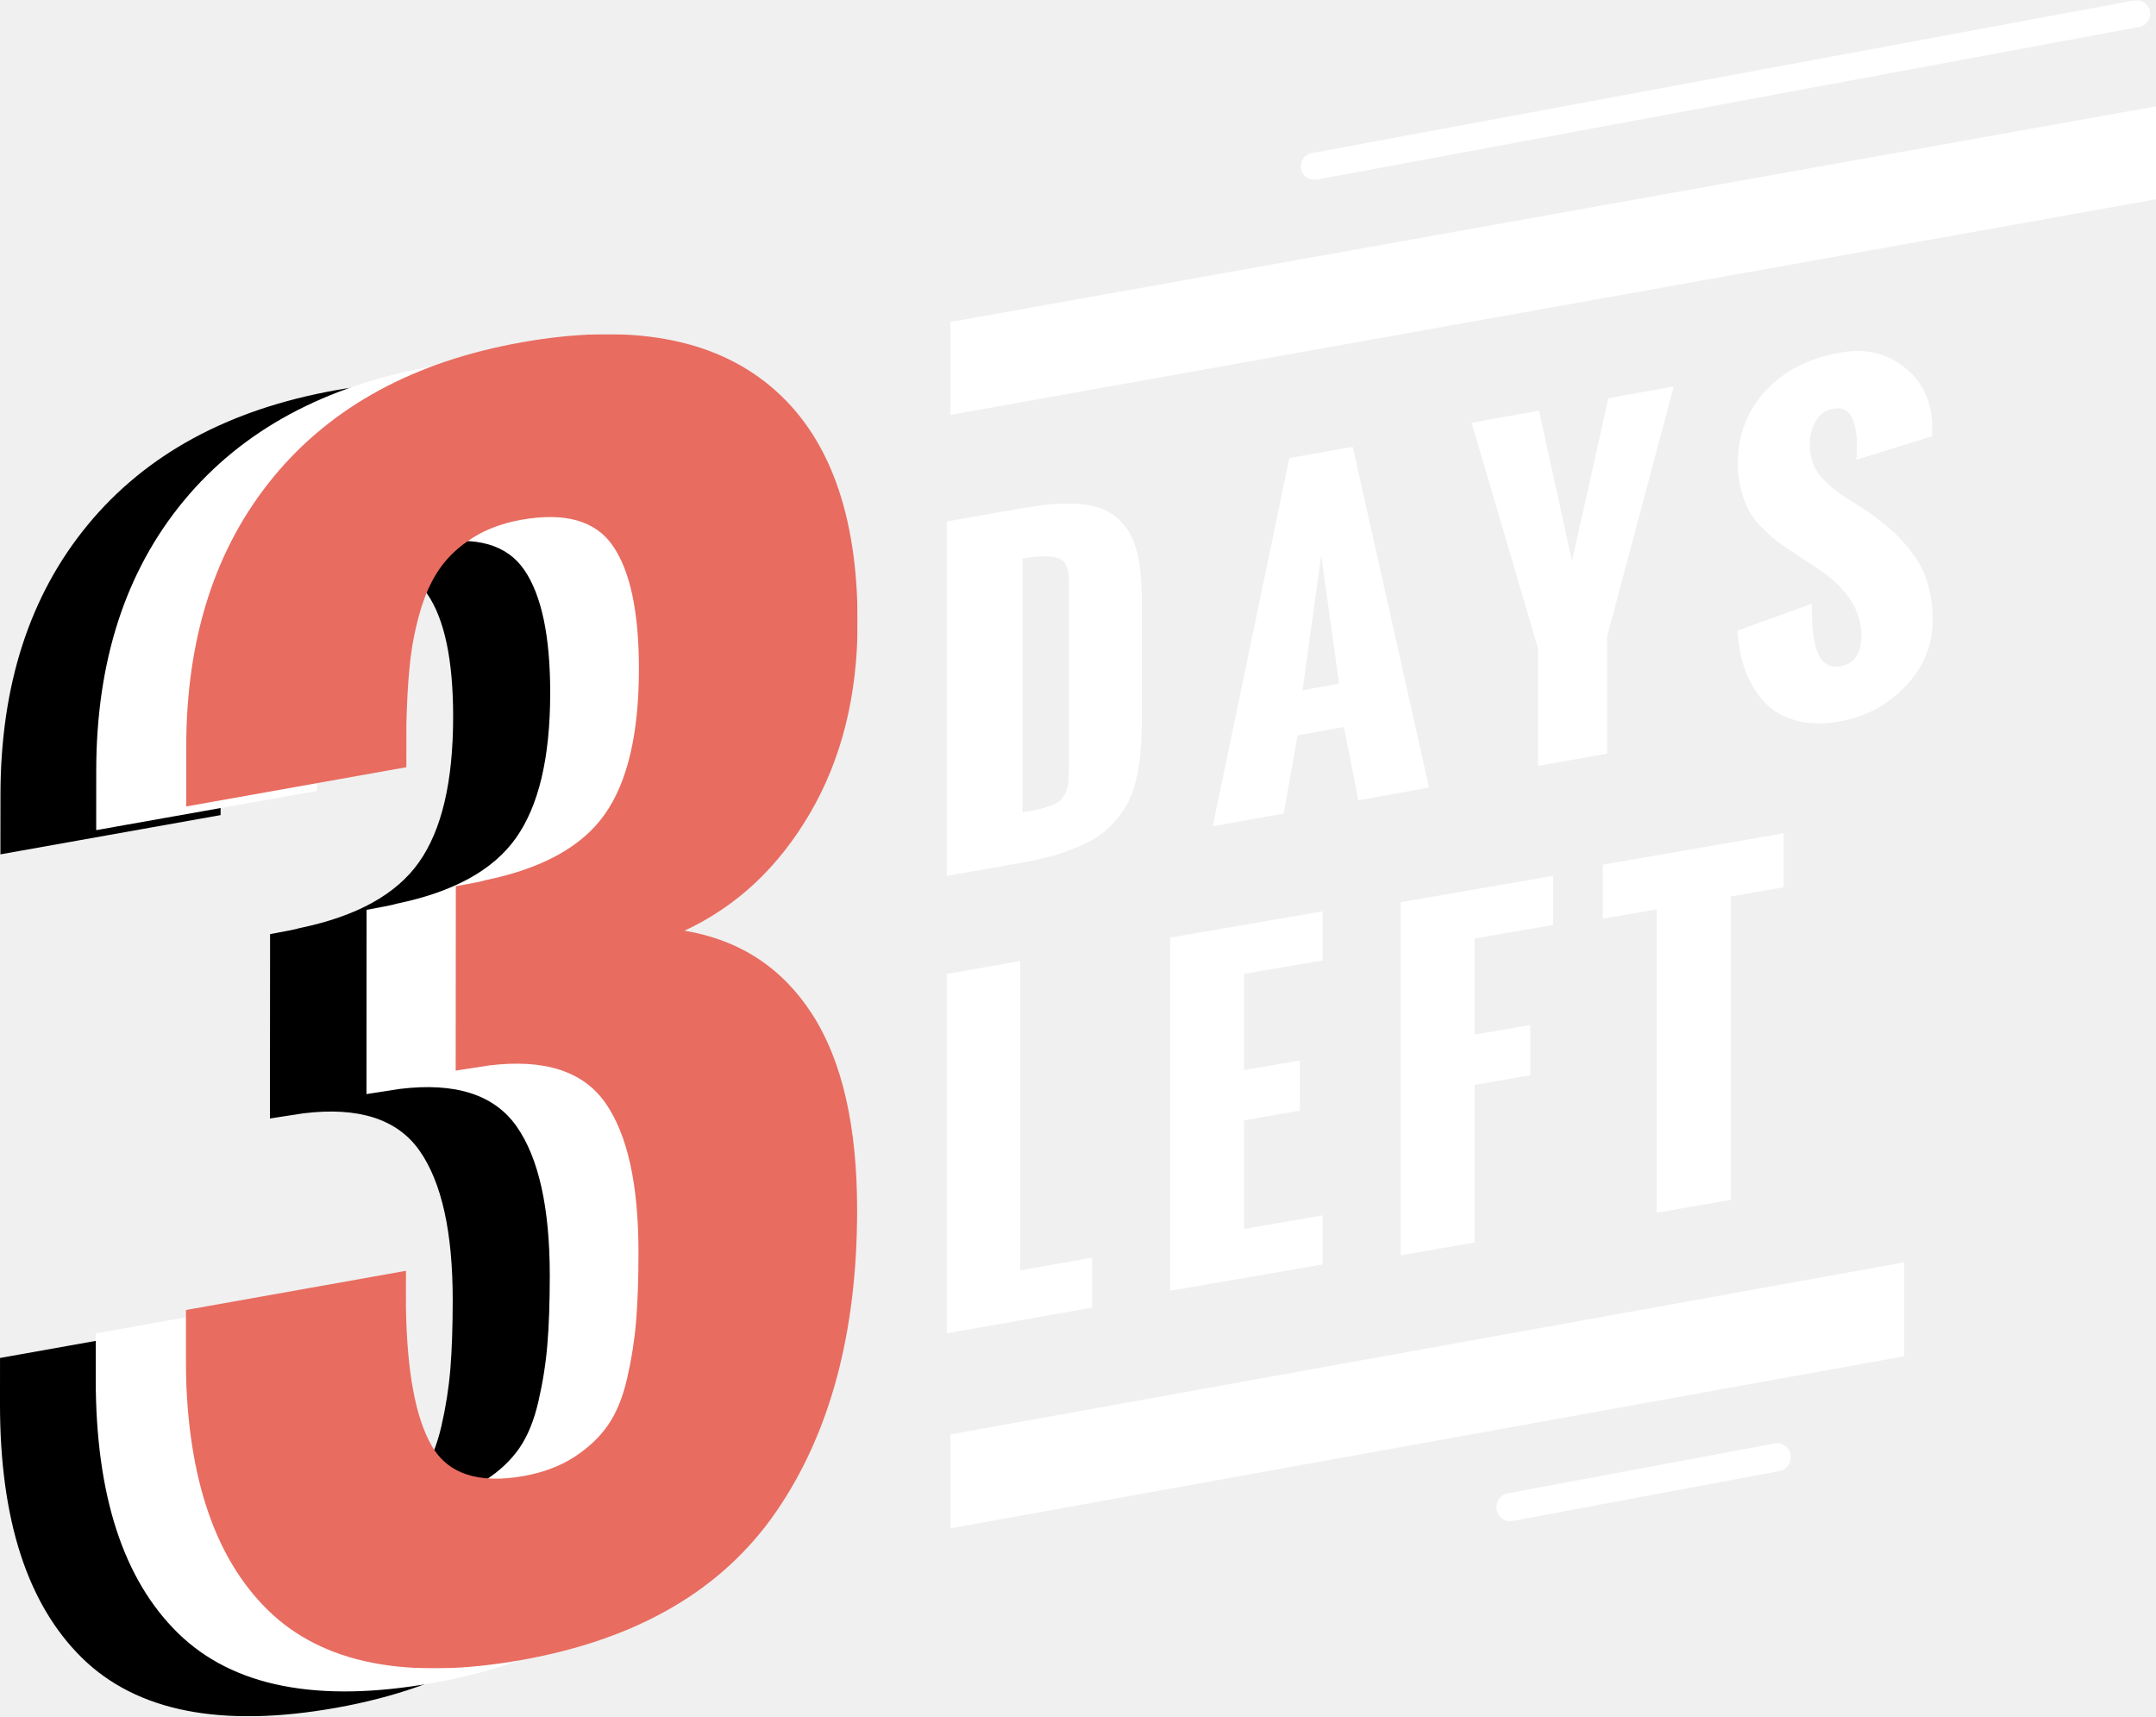
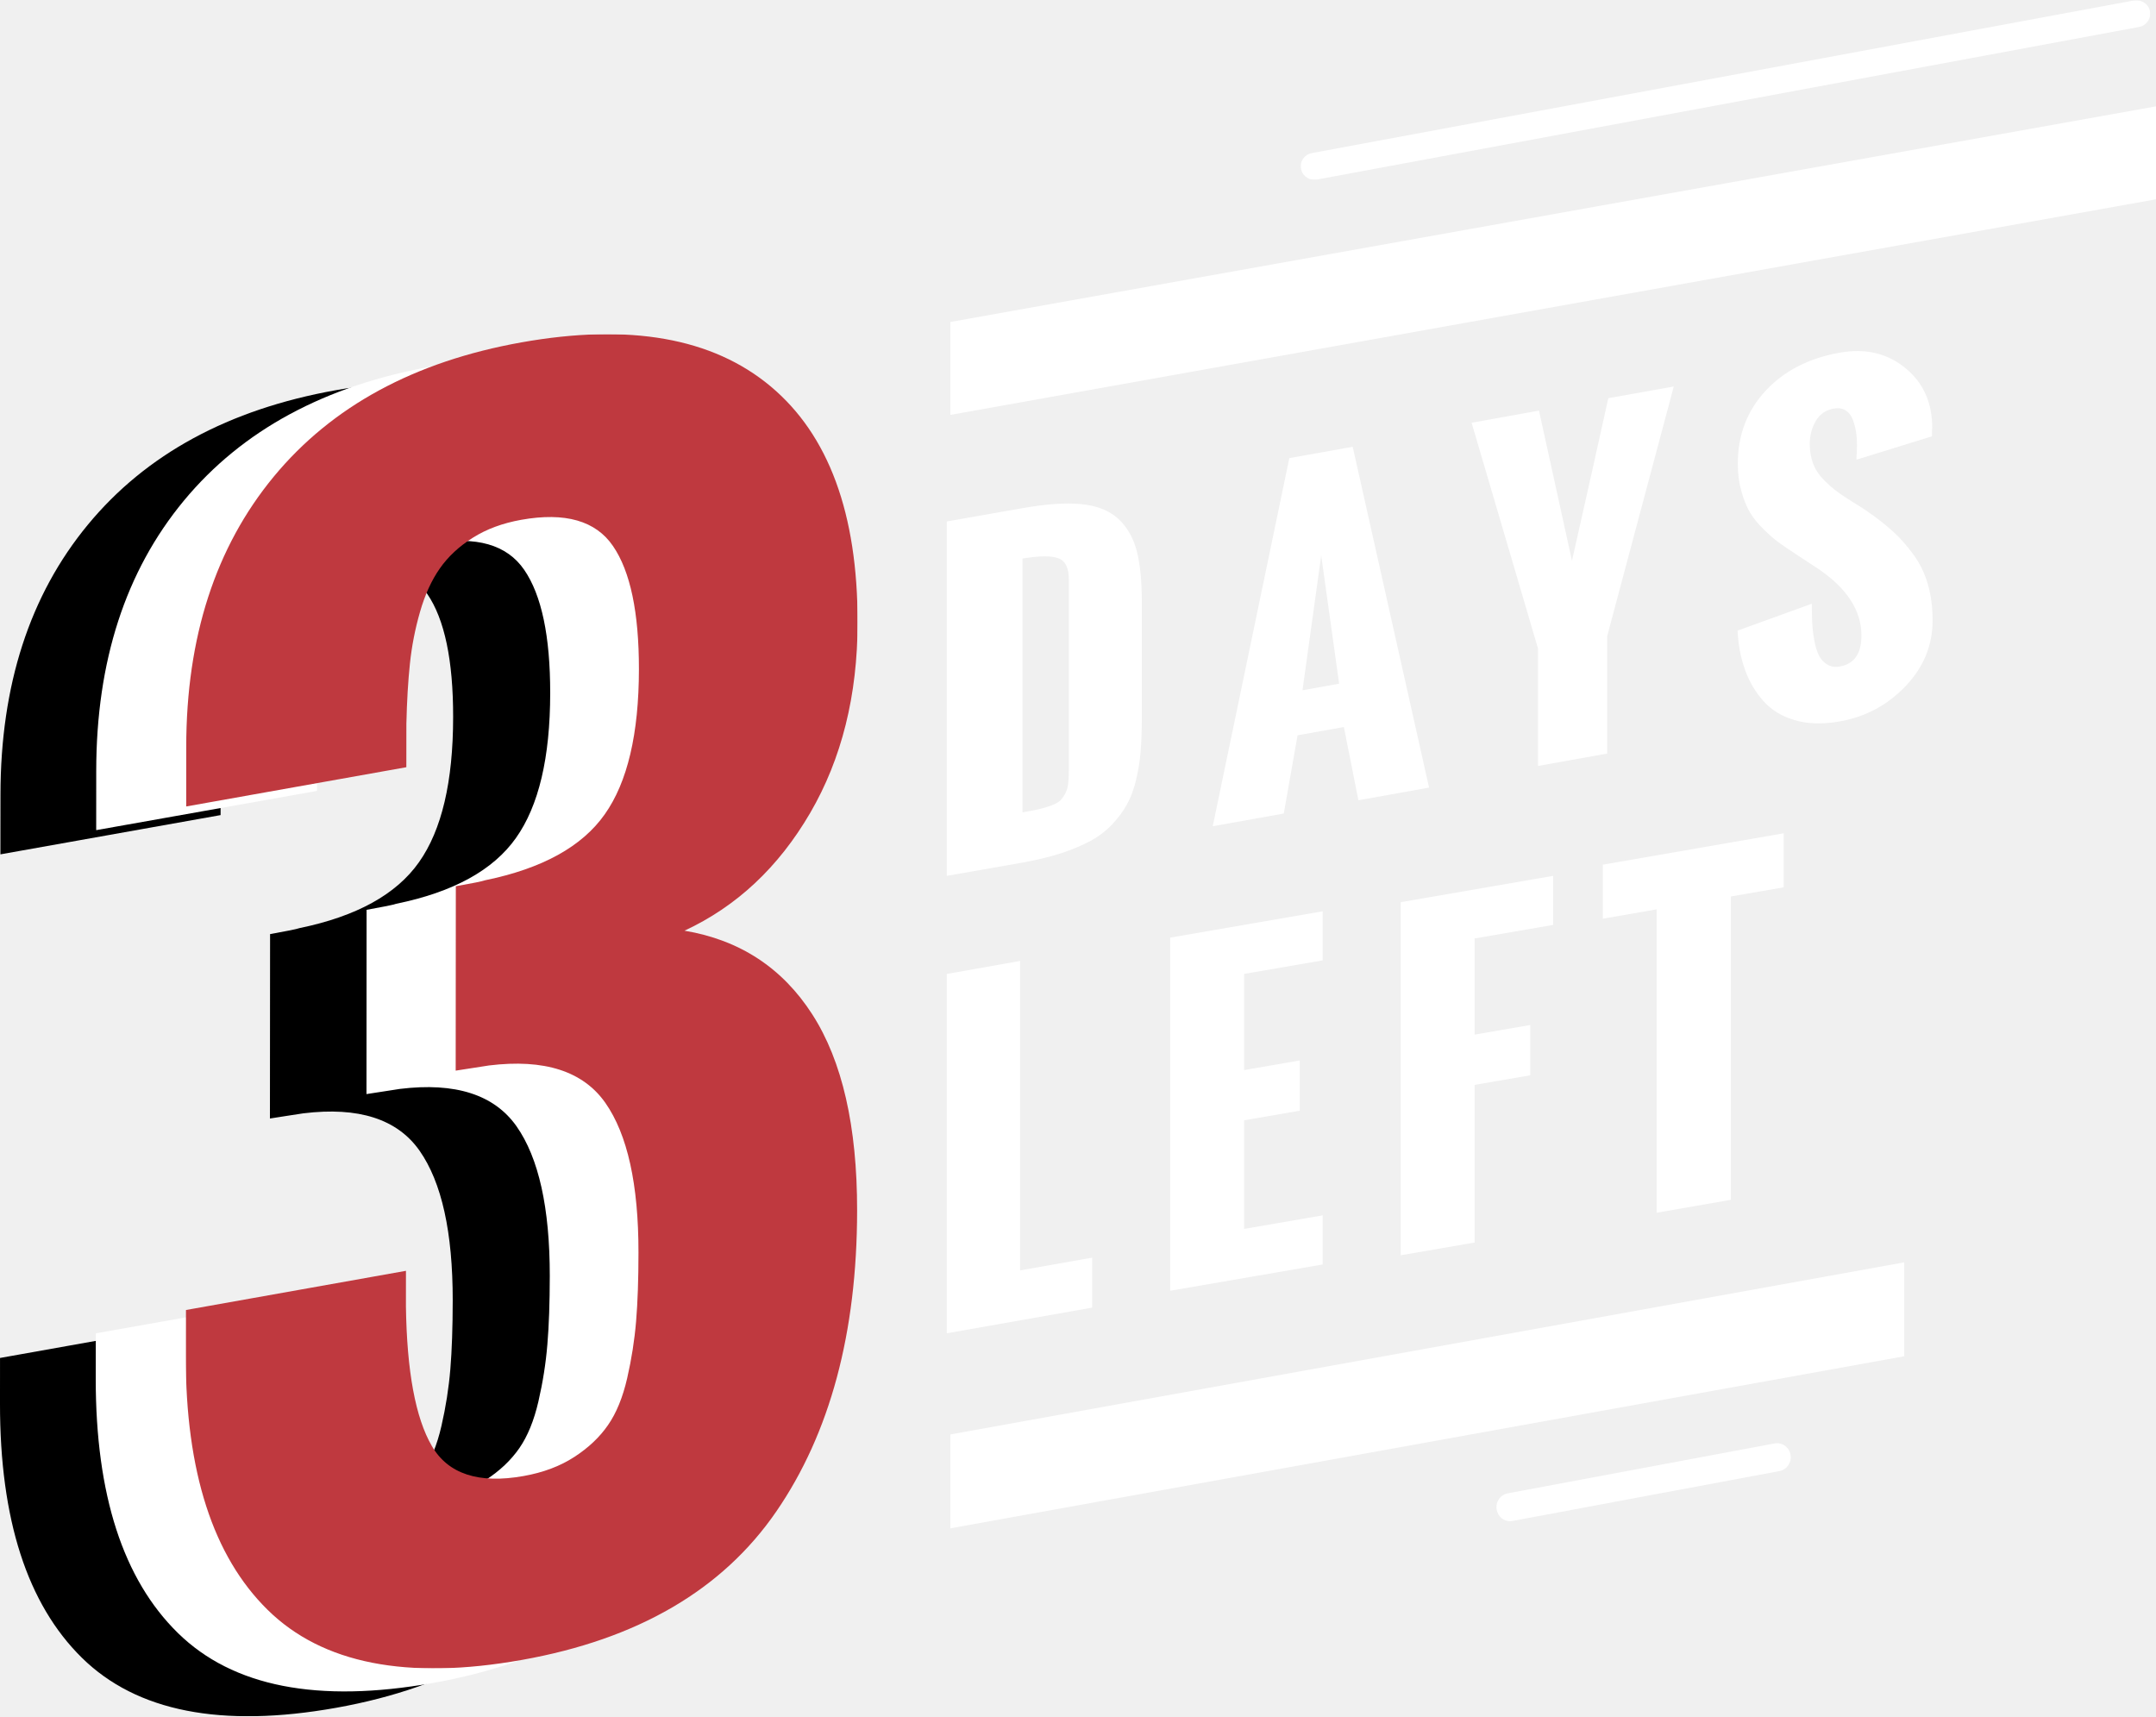
<svg xmlns="http://www.w3.org/2000/svg" xmlns:xlink="http://www.w3.org/1999/xlink" width="608px" height="484px" viewBox="0 0 608 484" version="1.1">
  <defs>
    <polygon id="path-1" points="0.8 0.082 240.366 0.082 240.366 50.694 0.8 50.694" />
    <polygon id="path-3" points="0 0.738 189.464 0.738 189.464 376.997 0 376.997" />
    <polygon id="path-5" points="0.382 0.25 189.845 0.25 189.845 376.493 0.382 376.493" />
  </defs>
  <g id="Page-2" stroke="none" stroke-width="1" fill="none" fill-rule="evenodd">
    <g id="Desktop-Copy-7" transform="translate(-213, -139)">
      <g id="Group" transform="translate(213, 139)">
        <g id="Group-33" transform="translate(267, 0)">
          <path d="M21.359,229.092 C23.314,228.755 24.874,228.458 25.997,228.193 C27.131,227.937 28.264,227.6 29.387,227.181 C30.521,226.752 31.353,226.323 31.883,225.853 C32.403,225.353 32.892,224.699 33.349,223.892 C33.797,223.075 34.098,222.135 34.223,221.082 C34.358,220.04 34.42,218.763 34.42,217.251 L34.42,163.434 C34.42,160.135 33.433,158.132 31.436,157.428 C29.429,156.682 26.07,156.723 21.359,157.519 L21.359,229.092 Z M0,247 L0,147.058 L21.255,143.319 C28.046,142.124 33.62,141.736 38.008,142.175 C42.407,142.625 45.839,143.994 48.355,146.302 C50.861,148.632 52.598,151.645 53.555,155.313 C54.522,159.011 55,163.812 55,169.778 L55,202.53 C55,206.096 54.886,209.212 54.667,211.888 C54.438,214.595 54.022,217.251 53.388,219.897 C52.775,222.553 51.912,224.842 50.84,226.783 C49.769,228.744 48.386,230.614 46.691,232.432 C44.996,234.24 42.948,235.803 40.566,237.121 C38.164,238.408 35.367,239.594 32.133,240.656 C28.919,241.678 25.207,242.577 21.027,243.312 L0,247 Z" id="Fill-8" fill="#FFFFFF" />
          <path d="M100.309,194.667 L110.64,192.807 L105.587,156.63 L100.309,194.667 Z M75,233 L96.592,129.198 L114.469,126 L136,222.109 L116.072,225.675 L111.978,205.027 L98.92,207.356 L95.03,229.424 L75,233 Z" id="Fill-10" fill="#FFFFFF" />
          <path d="M166.725,216 L166.725,182.899 L148,119.225 L167,115.796 L176.301,158.14 C177.453,153.124 179.174,145.458 181.456,135.213 C183.749,124.947 185.45,117.311 186.55,112.296 L205,109 L186.224,179.409 L186.224,212.51 L166.725,216 Z" id="Fill-12" fill="#FFFFFF" />
          <path d="M223,177.842 L243.934,170.257 C243.934,172.278 243.976,174.054 244.049,175.616 C244.122,177.158 244.31,178.812 244.643,180.578 C244.956,182.344 245.394,183.763 245.947,184.855 C246.489,185.927 247.261,186.774 248.263,187.377 C249.274,188 250.453,188.194 251.819,187.959 C255.887,187.244 257.932,184.345 257.932,179.24 C257.932,172.227 253.916,165.979 245.853,160.487 L239.449,156.281 C237.415,154.964 235.798,153.851 234.578,152.953 C233.357,152.075 231.939,150.819 230.291,149.206 C228.653,147.603 227.37,146.011 226.442,144.418 C225.514,142.826 224.721,140.835 224.064,138.497 C223.396,136.118 223.063,133.546 223.063,130.769 C223.063,122.673 225.691,115.813 230.948,110.157 C236.205,104.532 243.173,100.969 251.872,99.448 C259.079,98.172 265.233,99.622 270.292,103.777 C275.361,107.901 277.896,113.526 277.896,120.632 L277.833,121.367 L277.833,123.041 L256.513,129.636 C256.513,129.227 256.544,128.584 256.607,127.717 C256.659,126.839 256.68,126.124 256.68,125.562 C256.68,124.235 256.597,122.969 256.409,121.785 C256.221,120.591 255.898,119.427 255.47,118.284 C255.032,117.14 254.364,116.293 253.457,115.721 C252.55,115.149 251.454,115.007 250.161,115.221 C247.908,115.609 246.197,116.773 245.06,118.712 C243.934,120.662 243.36,122.806 243.36,125.175 C243.36,127.237 243.684,129.136 244.351,130.84 C245.008,132.535 246.02,134.036 247.366,135.383 C248.711,136.71 249.942,137.813 251.068,138.63 C252.205,139.477 253.718,140.488 255.616,141.652 C257.504,142.815 258.85,143.683 259.642,144.245 C262.542,146.246 264.993,148.195 267.006,150.043 C269.009,151.891 270.897,154.035 272.68,156.516 C274.464,158.986 275.799,161.732 276.675,164.815 C277.562,167.868 278,171.257 278,174.994 C278,181.997 275.455,188.173 270.354,193.523 C265.254,198.862 259.058,202.18 251.757,203.456 C247.032,204.283 242.828,204.17 239.167,203.098 C235.496,202.037 232.544,200.24 230.291,197.708 C228.048,195.176 226.306,192.246 225.107,188.898 C223.897,185.57 223.198,181.884 223,177.842" id="Fill-14" fill="#FFFFFF" />
          <polygon id="Fill-16" fill="#FFFFFF" points="0 376 0 274.667 20.678 271 20.678 358.267 41 354.673 41 368.76" />
          <polygon id="Fill-18" fill="#FFFFFF" points="63 364 63 264.42 106 257 106 270.832 83.847 274.648 83.847 301.772 99.532 299.065 99.532 313.223 83.847 315.93 83.847 346.565 106 342.749 106 356.591" />
          <polygon id="Fill-20" fill="#FFFFFF" points="128 354 128 254.43 171 247 171 260.832 148.852 264.648 148.852 291.772 164.531 289.065 164.531 303.243 148.852 305.94 148.852 350.397" />
          <polygon id="Fill-22" fill="#FFFFFF" points="200.188 342 200.188 256.445 185 259.082 185 243.848 236 235 236 250.234 221.119 252.809 221.119 338.354" />
          <polygon id="Fill-24" fill="#FFFFFF" points="341 56.203 1 117 1 90.807 341 30" />
          <polygon id="Fill-26" fill="#FFFFFF" points="270 382.477 1 431 1 404.533 270 356" />
          <g id="Group-30" transform="translate(99, 0)">
            <mask id="mask-2" fill="white">
              <use xlink:href="#path-1" />
            </mask>
            <g id="Clip-29" />
            <path d="M4.634,50.694 C2.823,50.694 1.217,49.419 0.867,47.593 C0.476,45.543 1.845,43.554 3.934,43.177 L235.822,0.122 C237.932,-0.173 239.888,1.112 240.299,3.172 C240.691,5.222 239.311,7.211 237.232,7.599 L5.334,50.643 C5.098,50.684 4.861,50.694 4.634,50.694" id="Fill-28" fill="#FFFFFF" mask="url(#mask-2)" />
          </g>
          <path d="M158.836,429 C157.011,429 155.393,427.651 155.063,425.738 C154.682,423.602 156.063,421.531 158.156,421.148 L233.474,407.059 C235.566,406.687 237.566,408.101 237.937,410.236 C238.318,412.404 236.927,414.454 234.845,414.847 L159.516,428.926 C159.289,428.968 159.052,429 158.836,429" id="Fill-31" fill="#FFFFFF" />
        </g>
        <g id="Group-9" transform="translate(0, 94)">
          <g id="Group-3" transform="translate(0, 13)">
            <mask id="mask-4" fill="white">
              <use xlink:href="#path-3" />
            </mask>
            <g id="Clip-2" />
            <path d="M94.795,374.616 C62.443,380.374 38.542,375.691 23.113,360.528 C7.683,345.354 -0.022,321.476 -0.002,288.833 L0.008,275.957 L62.099,264.885 L62.089,274.931 C62.354,293.24 64.791,306.352 69.381,314.259 C73.97,322.186 82.599,325.015 95.276,322.767 C100.809,321.762 105.586,319.977 109.595,317.365 C113.605,314.772 116.769,311.745 119.108,308.344 C121.447,304.952 123.246,300.545 124.484,295.152 C125.722,289.769 126.558,284.416 127,279.102 C127.442,273.768 127.658,267.32 127.668,259.758 C127.688,240.523 124.573,226.435 118.312,217.502 C112.042,208.58 101.124,205.06 85.528,206.973 C84.938,207.072 83.336,207.328 80.712,207.712 C78.098,208.117 76.575,208.353 76.123,208.432 L76.162,156.426 C80.84,155.588 83.601,155.036 84.486,154.73 C100.505,151.427 111.738,145.255 118.145,136.165 C124.573,127.085 127.776,113.45 127.786,95.241 C127.806,79.22 125.378,67.635 120.494,60.497 C115.629,53.359 107.001,50.885 94.608,53.083 C89.37,54.02 84.8,55.716 80.958,58.151 C77.076,60.576 73.98,63.465 71.661,66.797 C69.322,70.13 67.455,74.201 66.069,79.042 C64.673,83.883 63.73,88.734 63.219,93.633 C62.698,98.543 62.364,104.202 62.216,110.63 L62.207,122.866 L0.116,133.937 L0.136,117.108 C0.155,86.239 8.371,60.852 24.783,40.967 C41.195,21.081 64.487,8.442 94.648,3.049 C125.103,-2.374 148.532,1.747 164.915,15.432 C181.297,29.136 189.484,51.328 189.464,82.059 C189.444,102.605 184.973,120.509 176.079,135.771 C167.165,151.062 155.362,162.124 140.631,168.966 C156.227,171.579 168.256,179.447 176.698,192.579 C185.13,205.711 189.346,224.147 189.326,247.888 C189.297,282.395 181.69,310.7 166.517,332.774 C151.343,354.849 127.442,368.789 94.795,374.616" id="Fill-1" fill="#000000" mask="url(#mask-4)" />
          </g>
          <path d="M122.064,380.621 C89.63,386.375 65.652,381.695 50.18,366.533 C34.717,351.38 26.99,327.508 27,294.897 L27.01,282.02 L89.276,270.965 L89.266,281.005 C89.542,299.301 91.986,312.404 96.578,320.306 C101.191,328.227 109.834,331.054 122.557,328.798 C128.105,327.803 132.895,326.02 136.916,323.399 C140.927,320.808 144.1,317.793 146.456,314.394 C148.801,311.005 150.595,306.601 151.837,301.212 C153.079,295.823 153.926,290.473 154.36,285.163 C154.813,279.842 155.03,273.399 155.04,265.832 C155.05,246.62 151.926,232.542 145.658,223.615 C139.37,214.699 128.411,211.172 112.78,213.083 C112.189,213.192 110.583,213.438 107.951,213.832 C105.33,214.236 103.792,214.463 103.349,214.541 L103.378,162.581 C108.07,161.743 110.839,161.191 111.726,160.876 C127.8,157.585 139.064,151.418 145.49,142.334 C151.935,133.26 155.148,119.625 155.158,101.437 C155.168,85.427 152.734,73.851 147.845,66.718 C142.957,59.585 134.314,57.102 121.887,59.309 C116.624,60.245 112.041,61.93 108.188,64.373 C104.305,66.797 101.2,69.674 98.865,73.004 C96.519,76.344 94.656,80.413 93.257,85.25 C91.867,90.078 90.921,94.935 90.399,99.831 C89.887,104.738 89.542,110.393 89.404,116.817 L89.394,129.043 L27.128,140.108 L27.138,123.29 C27.168,92.442 35.407,67.073 51.855,47.191 C68.313,27.319 91.67,14.698 121.926,9.309 C152.468,3.89 175.963,8.008 192.391,21.683 C208.81,35.368 217.029,57.545 217,88.265 C216.99,108.797 212.506,126.689 203.577,141.94 C194.648,157.221 182.812,168.265 168.039,175.103 C183.679,177.714 195.732,185.576 204.198,198.709 C212.654,211.832 216.892,230.256 216.872,253.98 C216.842,288.463 209.214,316.749 193.998,338.808 C178.781,360.867 154.813,374.799 122.064,380.621" id="Fill-4" fill="#FFFFFF" />
          <g id="Group-8" transform="translate(52, 0)">
            <mask id="mask-6" fill="white">
              <use xlink:href="#path-5" />
            </mask>
            <g id="Clip-7" />
-             <path d="M95.178,374.113 C62.826,379.871 38.925,375.188 23.496,360.015 C8.067,344.861 0.362,320.963 0.382,288.339 L0.391,275.444 L62.482,264.382 L62.472,274.428 C62.738,292.746 65.175,305.849 69.764,313.756 C74.354,321.683 82.982,324.512 95.66,322.254 C101.193,321.268 105.969,319.474 109.979,316.862 C113.988,314.259 117.153,311.252 119.492,307.84 C121.831,304.459 123.629,300.052 124.868,294.659 C126.106,289.266 126.941,283.913 127.383,278.599 C127.826,273.265 128.052,266.817 128.052,259.245 C128.071,240.03 124.956,225.932 118.706,217.009 C112.426,208.077 101.507,204.557 85.911,206.47 C85.321,206.568 83.719,206.815 81.096,207.219 C78.481,207.614 76.958,207.85 76.506,207.929 L76.545,155.923 C81.223,155.094 83.985,154.542 84.869,154.227 C100.888,150.934 112.121,144.762 118.529,135.662 C124.956,126.592 128.16,112.937 128.179,94.747 C128.189,78.726 125.762,67.132 120.878,60.004 C116.013,52.856 107.384,50.382 94.992,52.59 C89.754,53.527 85.184,55.212 81.341,57.648 C77.459,60.083 74.364,62.972 72.044,66.294 C69.705,69.626 67.838,73.708 66.452,78.539 C65.057,83.37 64.113,88.24 63.602,93.13 C63.082,98.04 62.747,103.709 62.6,110.137 L62.59,122.362 L0.499,133.434 L0.519,116.615 C0.539,85.736 8.755,60.359 25.167,40.454 C41.579,20.568 64.87,7.938 95.031,2.555 C125.497,-2.867 148.916,1.254 165.298,14.938 C181.681,28.623 189.867,50.825 189.848,81.566 C189.828,102.102 185.356,120.016 176.462,135.278 C167.549,150.559 155.746,161.621 141.024,168.463 C156.611,171.076 168.64,178.943 177.082,192.086 C185.514,205.208 189.73,223.644 189.71,247.385 C189.681,281.901 182.074,310.207 166.9,332.281 C151.726,354.355 127.826,368.296 95.178,374.113" id="Fill-6" fill="#E86C60" mask="url(#mask-6)" />
+             <path d="M95.178,374.113 C62.826,379.871 38.925,375.188 23.496,360.015 C8.067,344.861 0.362,320.963 0.382,288.339 L0.391,275.444 L62.482,264.382 L62.472,274.428 C62.738,292.746 65.175,305.849 69.764,313.756 C74.354,321.683 82.982,324.512 95.66,322.254 C101.193,321.268 105.969,319.474 109.979,316.862 C113.988,314.259 117.153,311.252 119.492,307.84 C121.831,304.459 123.629,300.052 124.868,294.659 C126.106,289.266 126.941,283.913 127.383,278.599 C127.826,273.265 128.052,266.817 128.052,259.245 C128.071,240.03 124.956,225.932 118.706,217.009 C112.426,208.077 101.507,204.557 85.911,206.47 C85.321,206.568 83.719,206.815 81.096,207.219 C78.481,207.614 76.958,207.85 76.506,207.929 L76.545,155.923 C81.223,155.094 83.985,154.542 84.869,154.227 C100.888,150.934 112.121,144.762 118.529,135.662 C124.956,126.592 128.16,112.937 128.179,94.747 C128.189,78.726 125.762,67.132 120.878,60.004 C116.013,52.856 107.384,50.382 94.992,52.59 C89.754,53.527 85.184,55.212 81.341,57.648 C77.459,60.083 74.364,62.972 72.044,66.294 C69.705,69.626 67.838,73.708 66.452,78.539 C65.057,83.37 64.113,88.24 63.602,93.13 C63.082,98.04 62.747,103.709 62.6,110.137 L62.59,122.362 L0.499,133.434 L0.519,116.615 C0.539,85.736 8.755,60.359 25.167,40.454 C41.579,20.568 64.87,7.938 95.031,2.555 C125.497,-2.867 148.916,1.254 165.298,14.938 C181.681,28.623 189.867,50.825 189.848,81.566 C189.828,102.102 185.356,120.016 176.462,135.278 C167.549,150.559 155.746,161.621 141.024,168.463 C156.611,171.076 168.64,178.943 177.082,192.086 C185.514,205.208 189.73,223.644 189.71,247.385 C189.681,281.901 182.074,310.207 166.9,332.281 C151.726,354.355 127.826,368.296 95.178,374.113" id="Fill-6" fill="#BF393F" mask="url(#mask-6)" />
          </g>
        </g>
      </g>
    </g>
  </g>
</svg>
